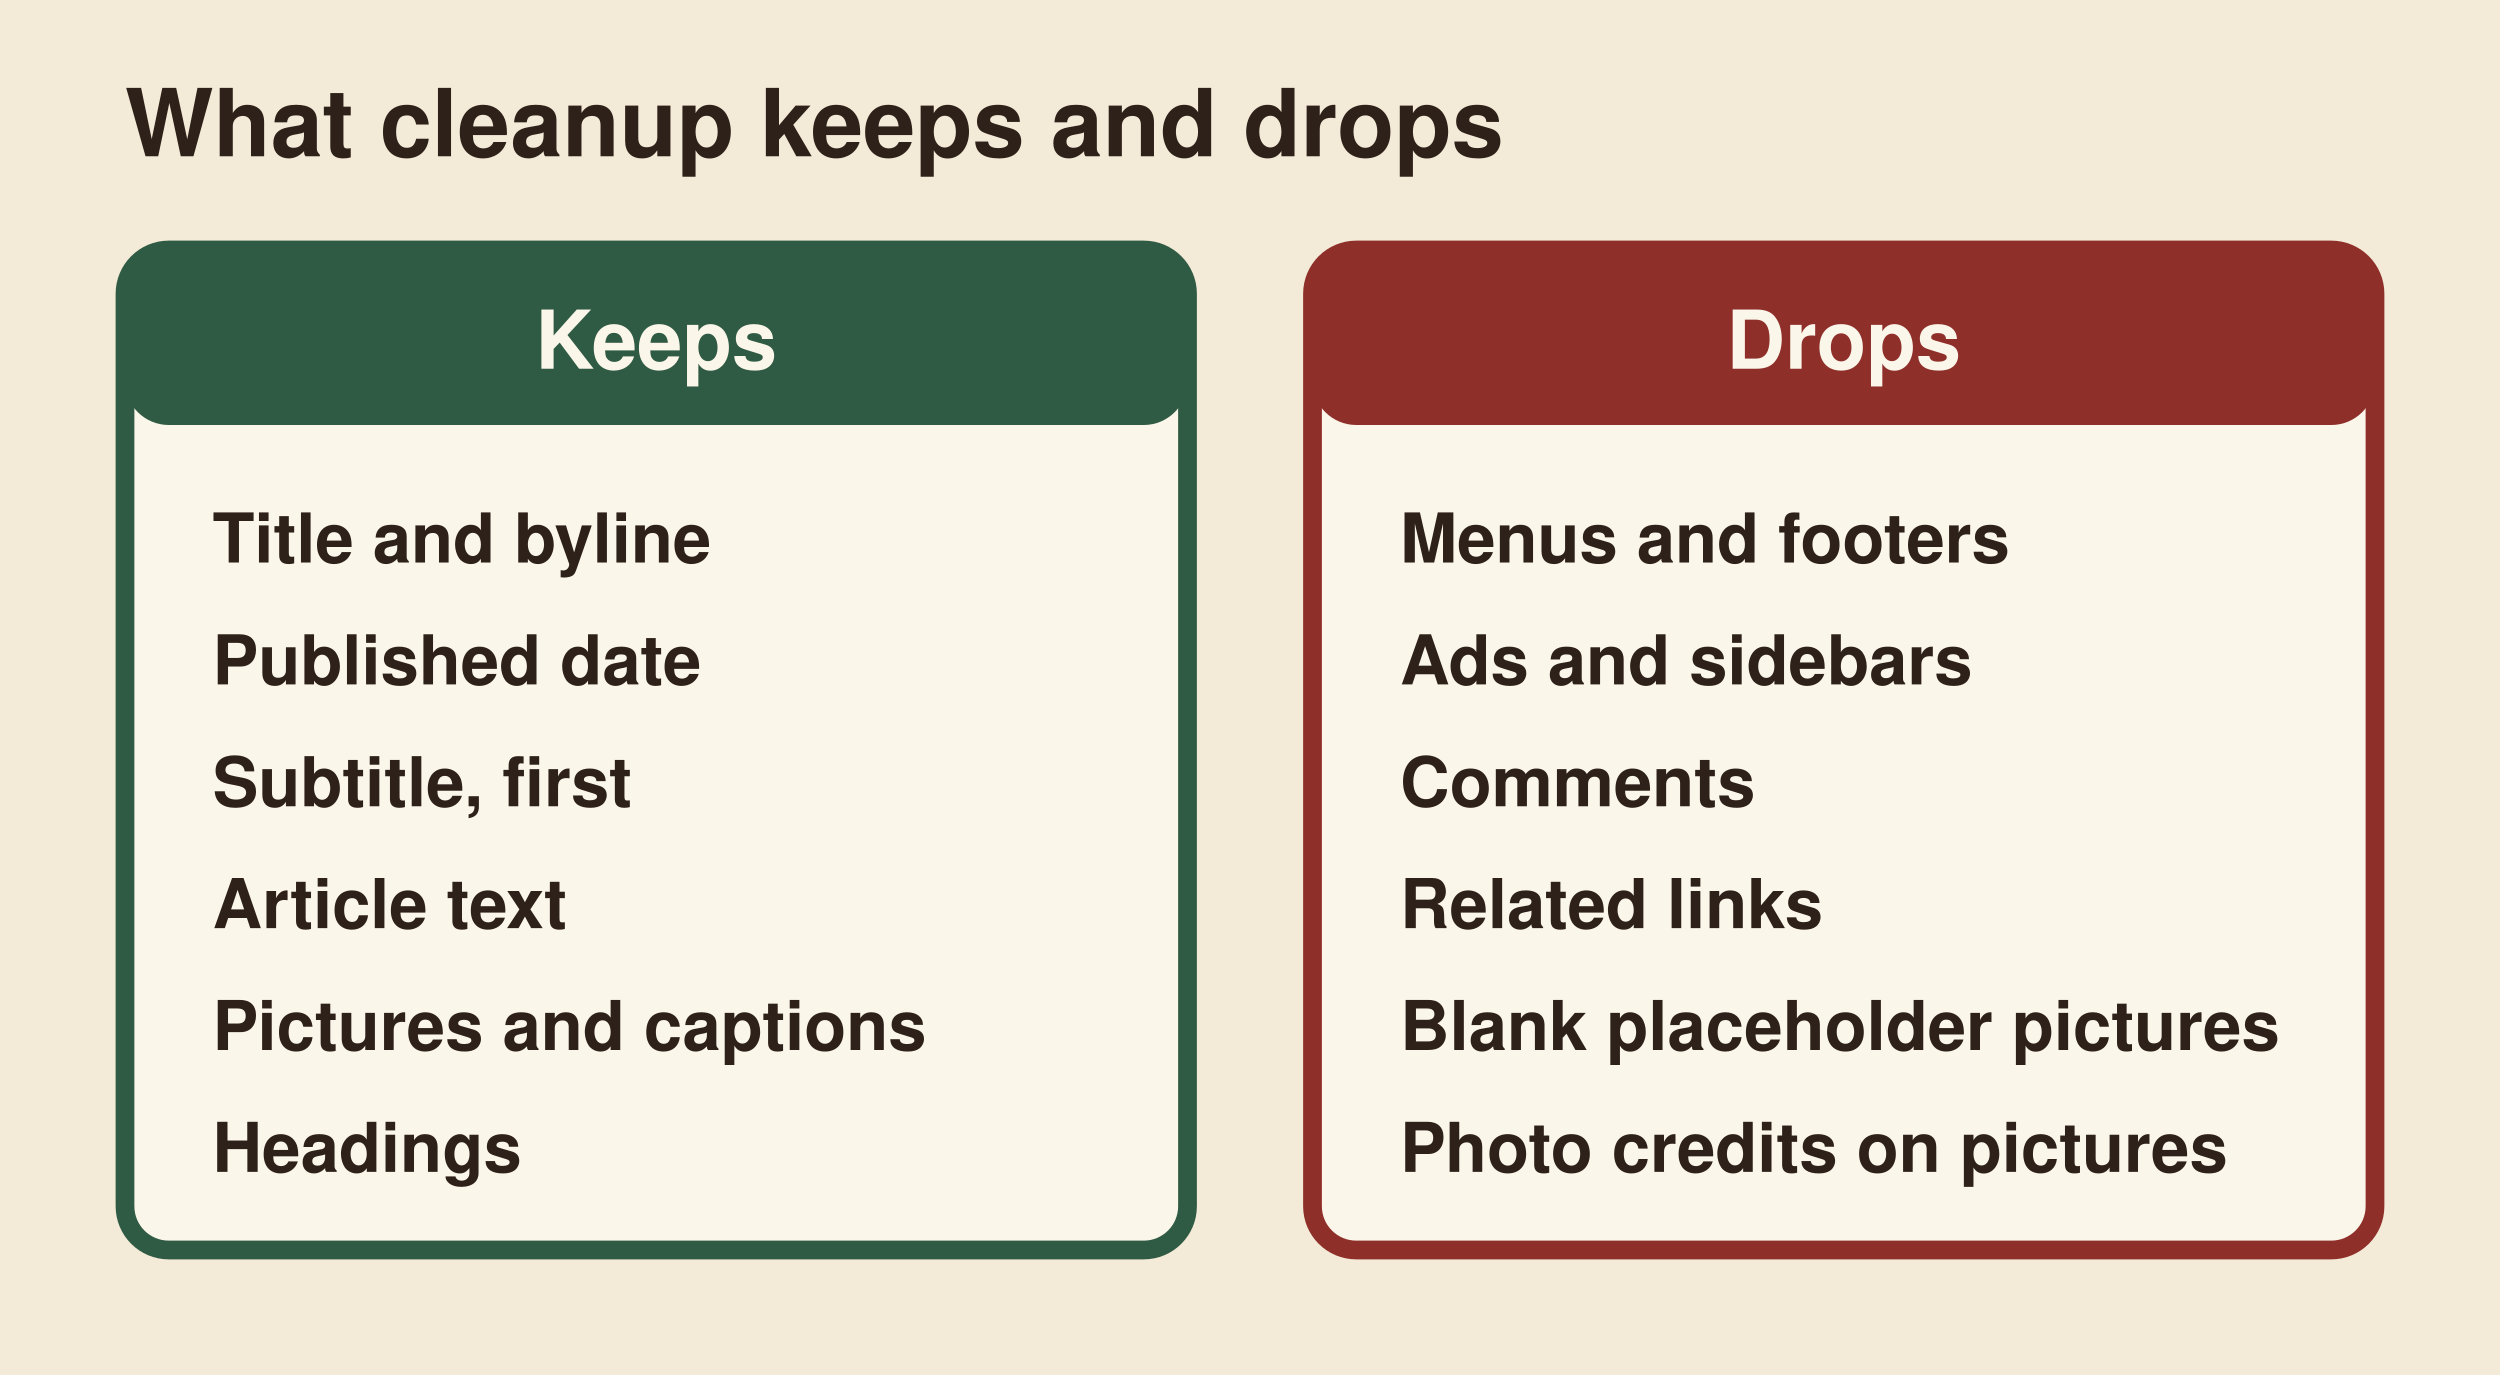
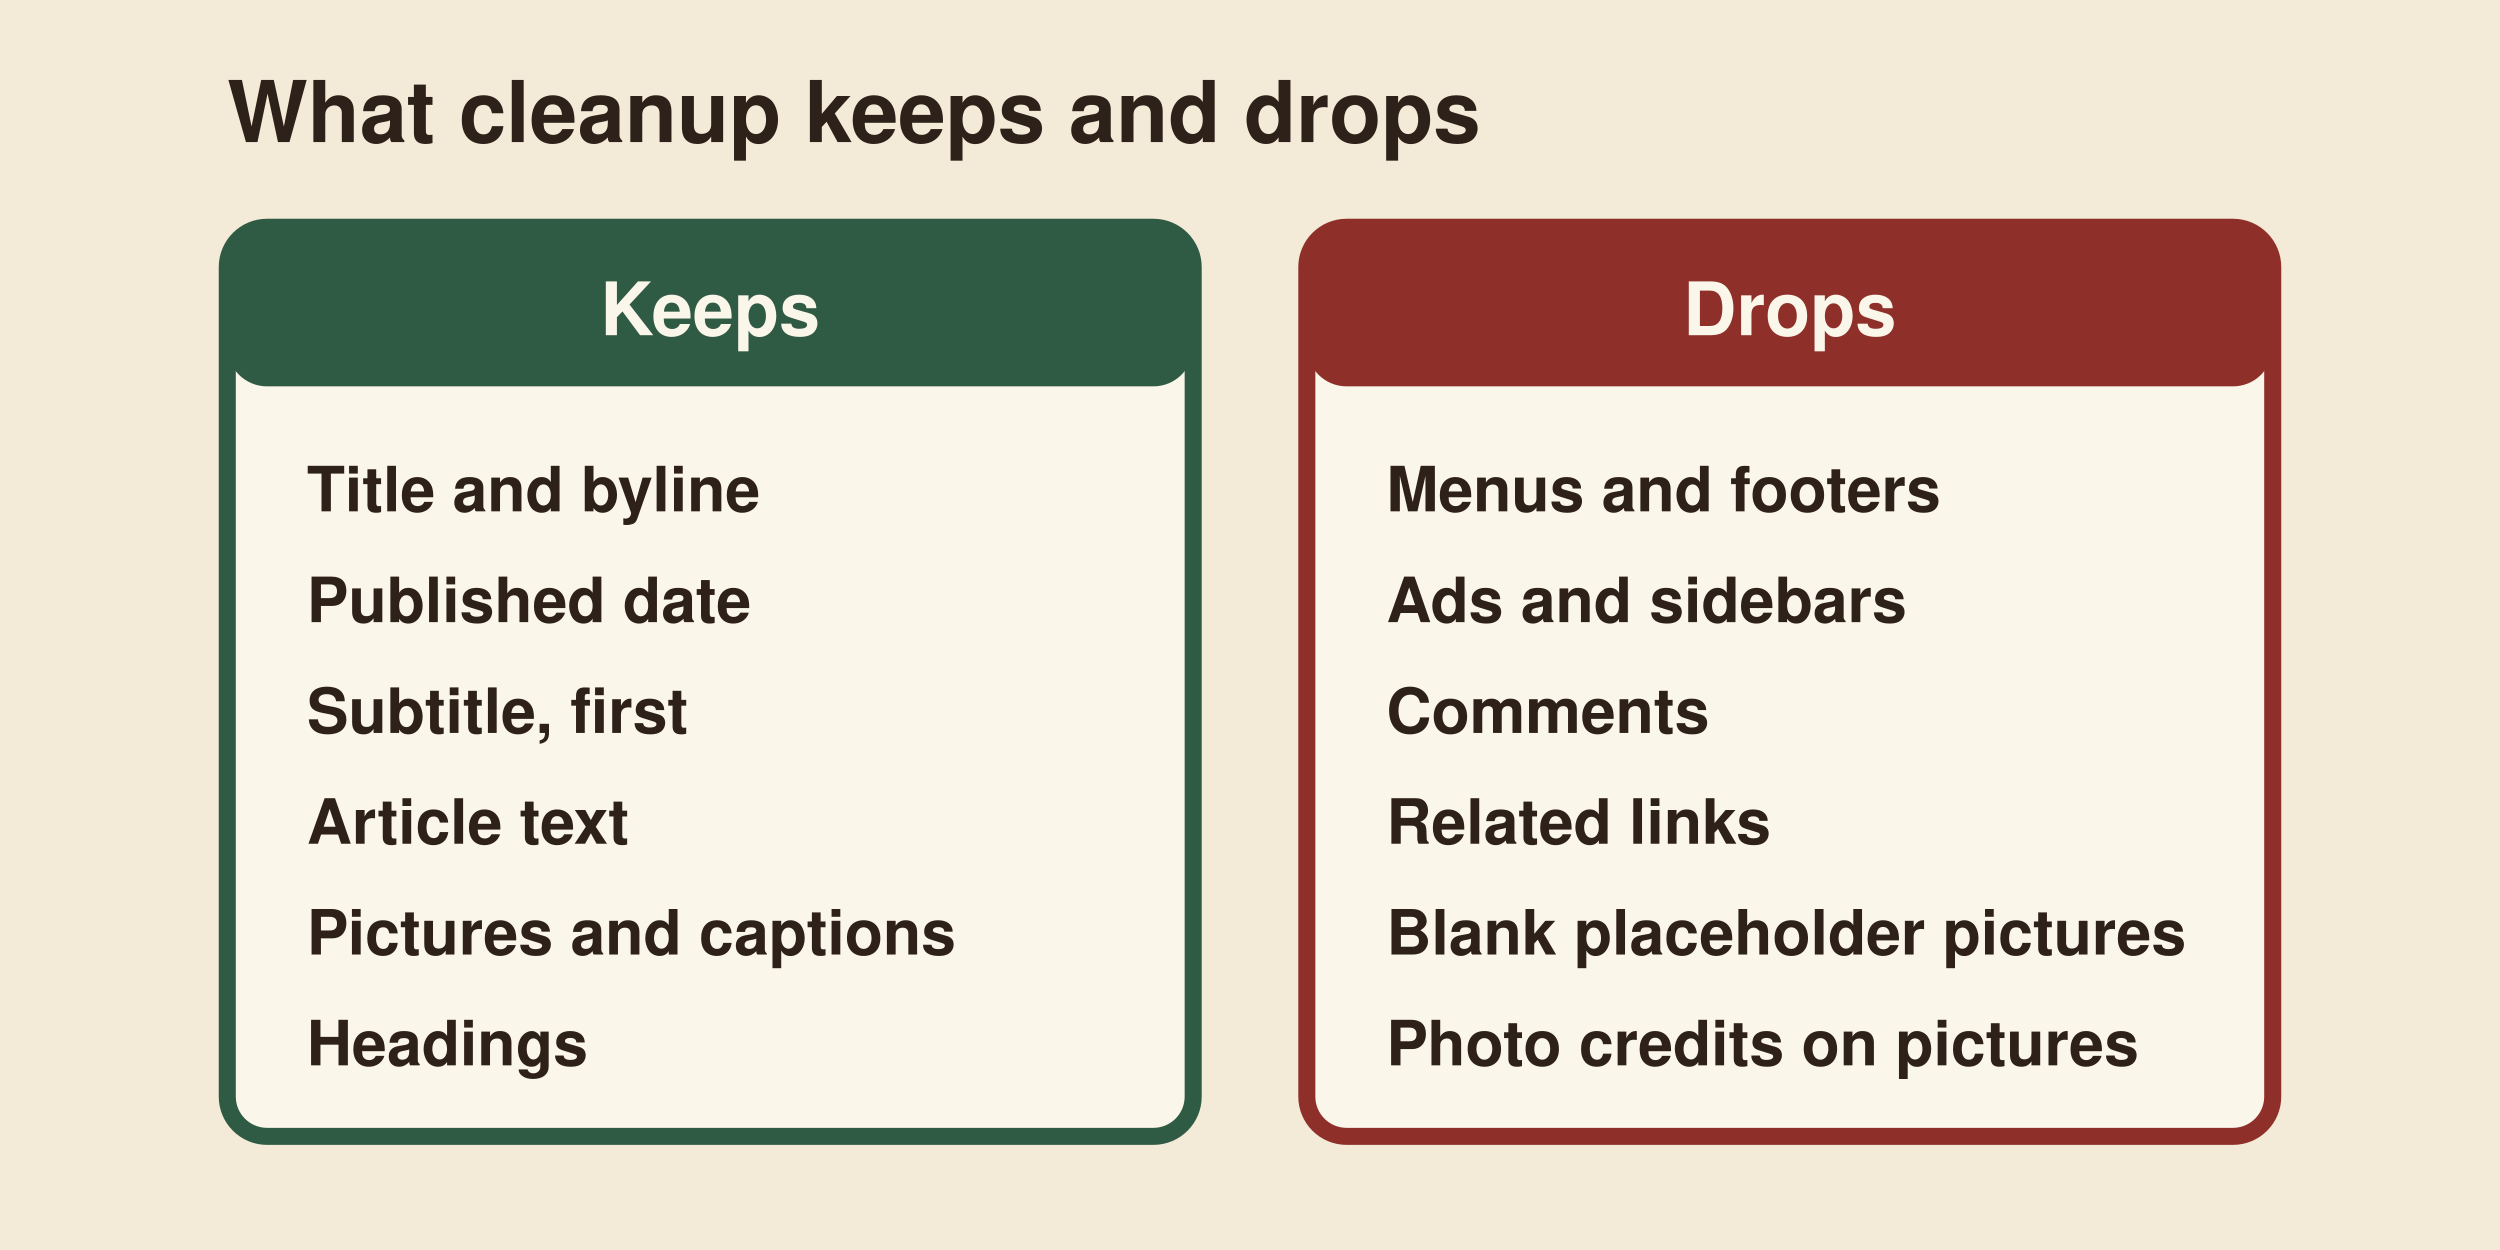
- <svg xmlns="http://www.w3.org/2000/svg" viewBox="0 0 800 440" width="800" height="440" font-family="-apple-system, Segoe UI, Helvetica, Arial, sans-serif" role="img" aria-label="Cleanup keeps the title, byline, date, subtitle, text and captioned pictures, and drops menus, ads, comments, related links and placeholder images">
-   <rect width="800" height="440" fill="#F3EAD7" />
-   <text x="40" y="50" font-size="30" font-weight="800" fill="#2E2119">What cleanup keeps and drops</text>
-   <rect x="40" y="80" width="340" height="320" rx="14" fill="#FBF6EA" stroke="#2F5A43" stroke-width="6" />
-   <rect x="40" y="80" width="340" height="56" rx="14" fill="#2F5A43" />
-   <text x="210" y="118" font-size="26" font-weight="800" fill="#FBF6EA" text-anchor="middle">Keeps</text>
-   <g font-size="22" font-weight="700" fill="#2E2119">
-     <text x="68" y="180">Title and byline</text>
-     <text x="68" y="219">Published date</text>
-     <text x="68" y="258">Subtitle, first</text>
-     <text x="68" y="297">Article text</text>
-     <text x="68" y="336">Pictures and captions</text>
-     <text x="68" y="375">Headings</text>
-   </g>
-   <rect x="420" y="80" width="340" height="320" rx="14" fill="#FBF6EA" stroke="#8E2F2A" stroke-width="6" />
-   <rect x="420" y="80" width="340" height="56" rx="14" fill="#8E2F2A" />
-   <text x="590" y="118" font-size="26" font-weight="800" fill="#FBF6EA" text-anchor="middle">Drops</text>
-   <g font-size="22" font-weight="700" fill="#2E2119">
-     <text x="448" y="180">Menus and footers</text>
-     <text x="448" y="219">Ads and sidebars</text>
-     <text x="448" y="258">Comments</text>
-     <text x="448" y="297">Related links</text>
-     <text x="448" y="336">Blank placeholder pictures</text>
-     <text x="448" y="375">Photo credits on pictures</text>
+ <svg xmlns="http://www.w3.org/2000/svg" viewBox="0 0 880 440" width="100%" font-family="-apple-system, Segoe UI, Helvetica, Arial, sans-serif" role="img" aria-label="Cleanup keeps the title, byline, date, subtitle, text and captioned pictures, and drops menus, ads, comments, related links and placeholder images">
+   <rect width="880" height="440" fill="#F3EAD7" />
+   <g transform="translate(40 0)">
+     <text x="40" y="50" font-size="30" font-weight="800" fill="#2E2119">What cleanup keeps and drops</text>
+     <rect x="40" y="80" width="340" height="320" rx="14" fill="#FBF6EA" stroke="#2F5A43" stroke-width="6" />
+     <rect x="40" y="80" width="340" height="56" rx="14" fill="#2F5A43" />
+     <text x="210" y="118" font-size="26" font-weight="800" fill="#FBF6EA" text-anchor="middle">Keeps</text>
+     <g font-size="22" font-weight="700" fill="#2E2119">
+       <text x="68" y="180">Title and byline</text>
+       <text x="68" y="219">Published date</text>
+       <text x="68" y="258">Subtitle, first</text>
+       <text x="68" y="297">Article text</text>
+       <text x="68" y="336">Pictures and captions</text>
+       <text x="68" y="375">Headings</text>
+     </g>
+     <rect x="420" y="80" width="340" height="320" rx="14" fill="#FBF6EA" stroke="#8E2F2A" stroke-width="6" />
+     <rect x="420" y="80" width="340" height="56" rx="14" fill="#8E2F2A" />
+     <text x="590" y="118" font-size="26" font-weight="800" fill="#FBF6EA" text-anchor="middle">Drops</text>
+     <g font-size="22" font-weight="700" fill="#2E2119">
+       <text x="448" y="180">Menus and footers</text>
+       <text x="448" y="219">Ads and sidebars</text>
+       <text x="448" y="258">Comments</text>
+       <text x="448" y="297">Related links</text>
+       <text x="448" y="336">Blank placeholder pictures</text>
+       <text x="448" y="375">Photo credits on pictures</text>
+     </g>
  </g>
</svg>
